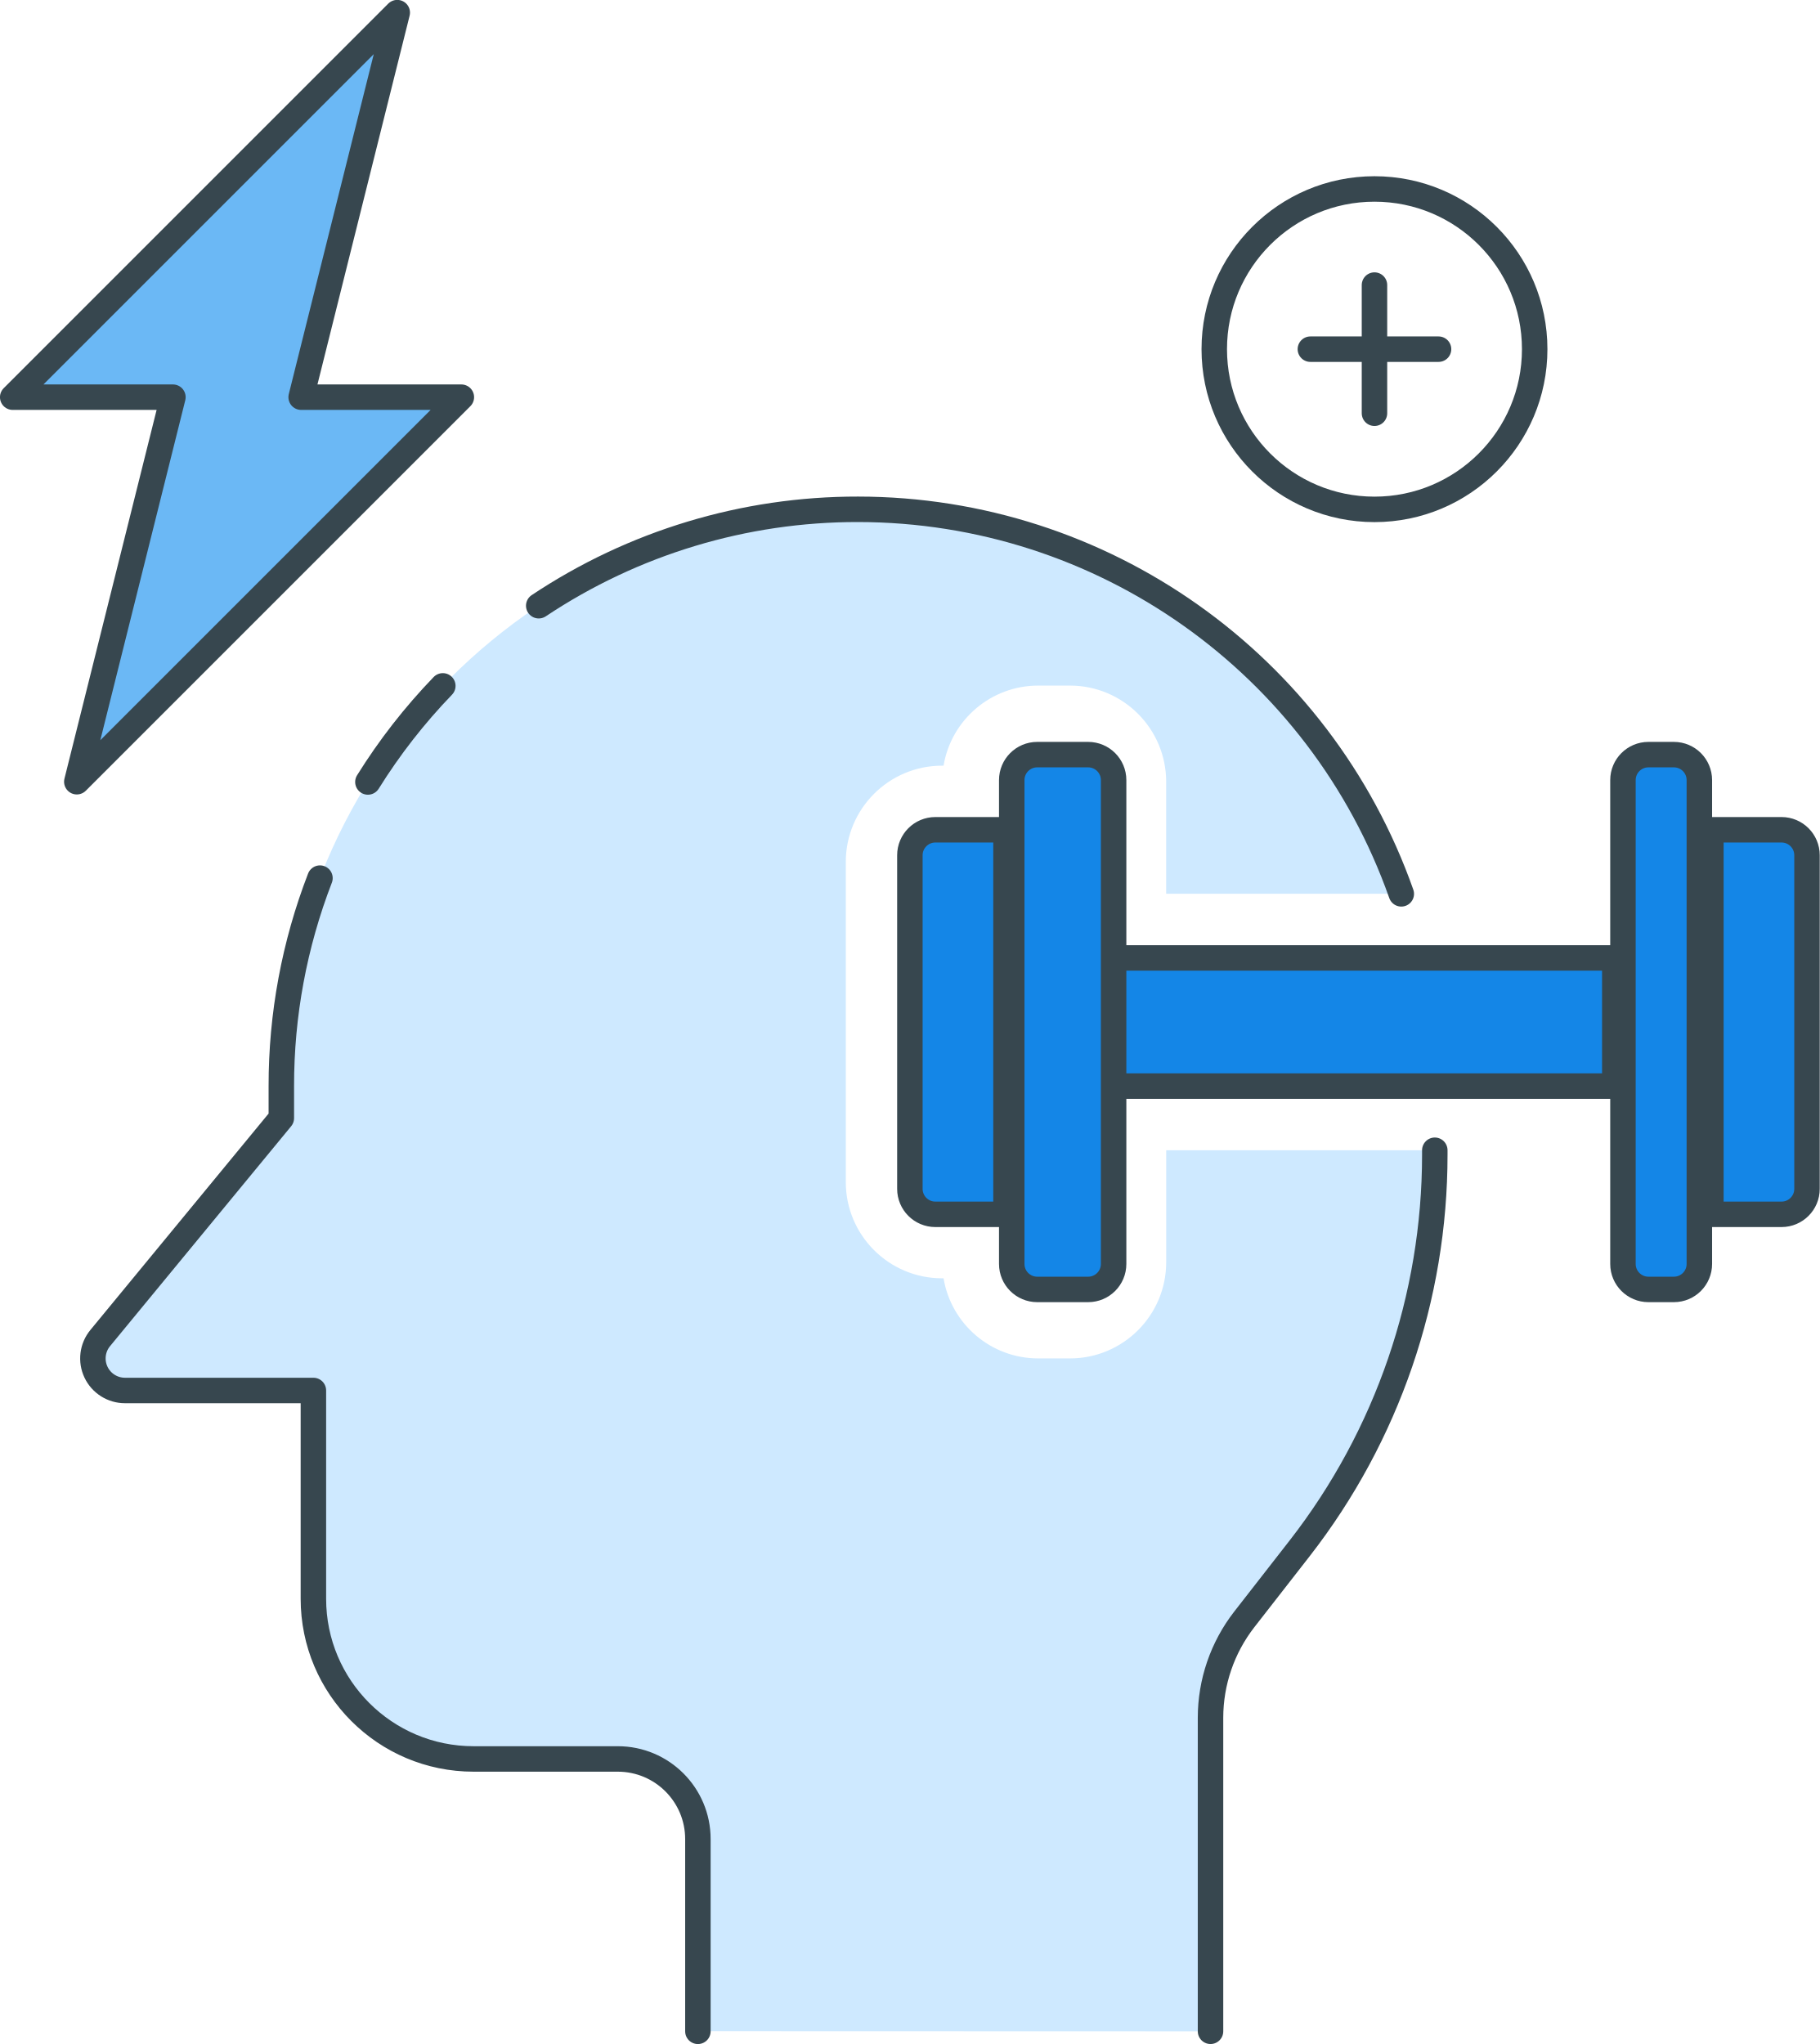
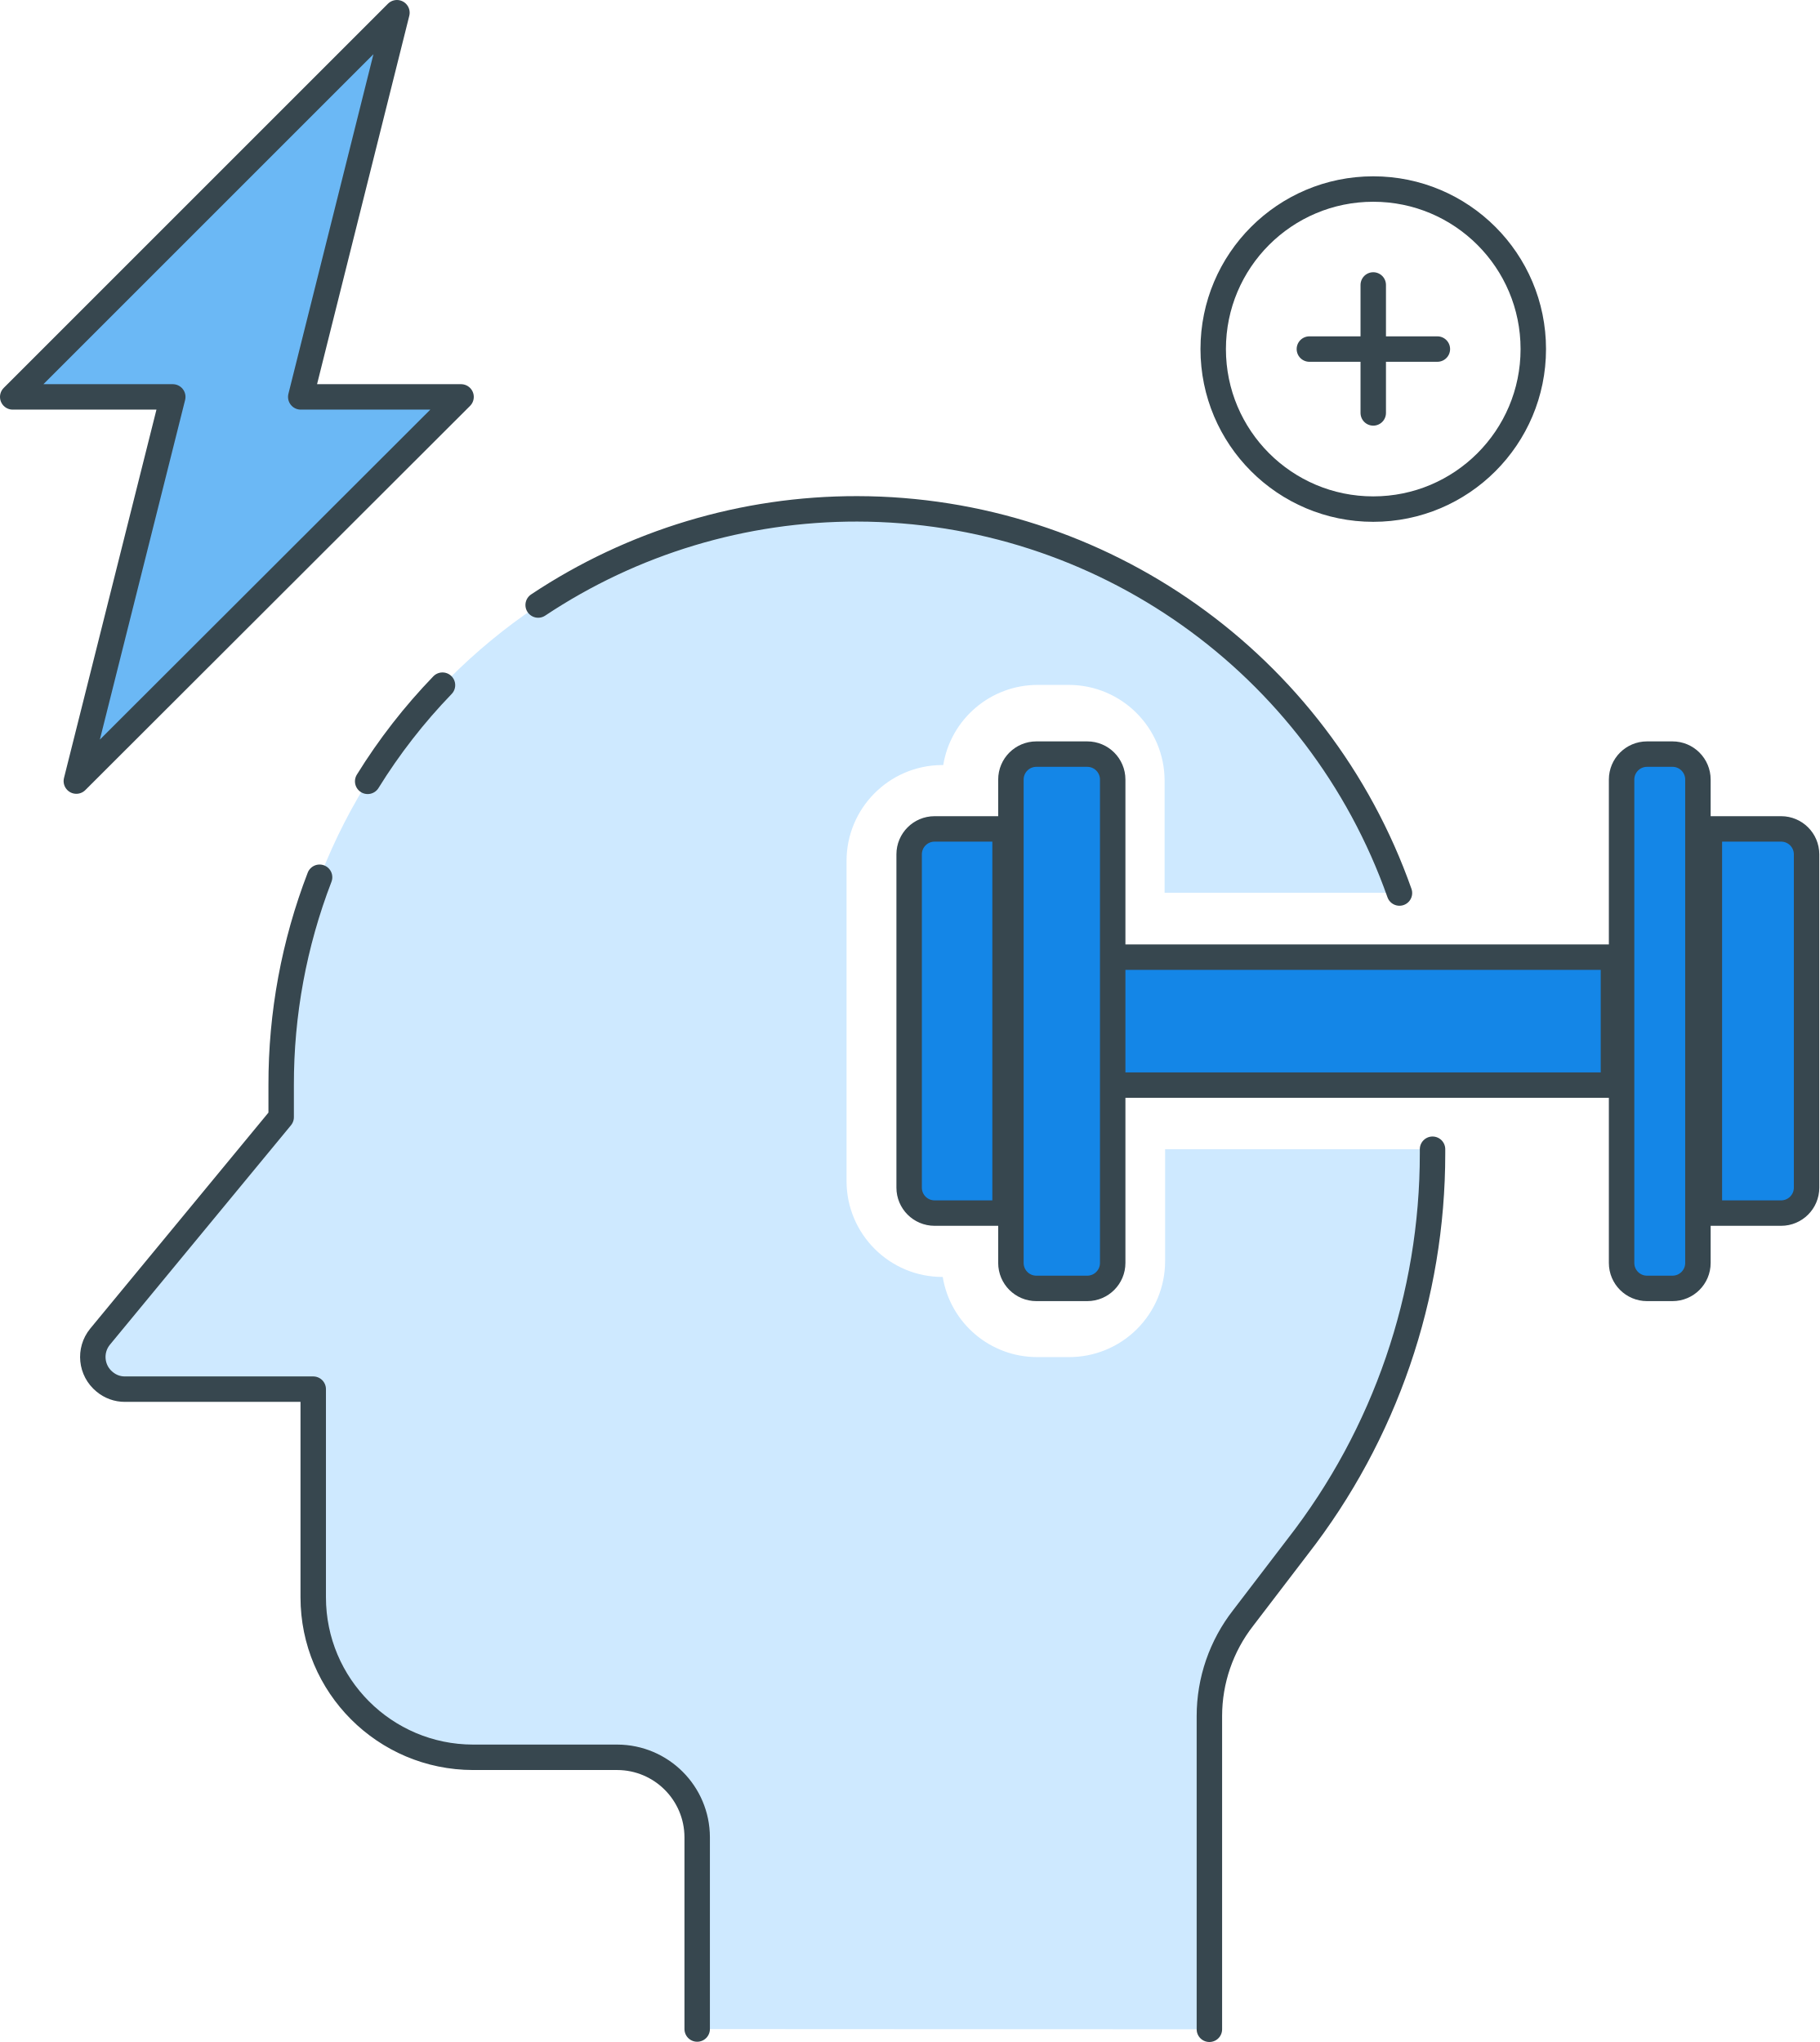
- <svg xmlns="http://www.w3.org/2000/svg" width="71.456" height="80.262" viewBox="0 0 71.456 80.262">
-   <defs>
-     <style>.a{fill:#1486e7;}.a,.c,.d{stroke:#37474f;stroke-linecap:round;stroke-linejoin:round;}.b{fill:#cee9ff;}.c{fill:none;}.d{fill:#6bb8f5;}</style>
-   </defs>
-   <g transform="translate(-565.405 -2244.885)">
-     <rect class="a" width="20.13" height="5.033" transform="translate(608.682 2282.5)" />
-     <rect class="a" width="3" height="21" rx="1" transform="translate(629.133 2274.517)" />
-     <path class="a" d="M0,0H2.774a1,1,0,0,1,1,1V14.1a1,1,0,0,1-1,1H0a0,0,0,0,1,0,0V0A0,0,0,0,1,0,0Z" transform="translate(632.586 2277.468)" />
-     <path class="a" d="M1,0H3.774a0,0,0,0,1,0,0V15.1a0,0,0,0,1,0,0H1a1,1,0,0,1-1-1V1A1,1,0,0,1,1,0Z" transform="translate(601.133 2277.468)" />
-     <rect class="a" width="4" height="21" rx="1" transform="translate(605.133 2274.517)" />
-     <path class="b" d="M612.293,2320.647v-12.31a6.3,6.3,0,0,1,1.325-3.863l2.182-2.8a25.159,25.159,0,0,0,5.3-15.449v-.174H610.553v4.4a3.779,3.779,0,0,1-3.774,3.774H605.52a3.77,3.77,0,0,1-3.71-3.146h-.064a3.779,3.779,0,0,1-3.774-3.774v-12.581a3.779,3.779,0,0,1,3.774-3.774h.064a3.77,3.77,0,0,1,3.71-3.145h1.258a3.779,3.779,0,0,1,3.774,3.774v4.4h9.231a22.637,22.637,0,0,0-21.33-15.1h0a22.647,22.647,0,0,0-22.646,22.646v1.258l-7.112,8.636a1.258,1.258,0,0,0,.971,2.058h7.4v8.178a6.29,6.29,0,0,0,6.291,6.291h5.662a3.145,3.145,0,0,1,3.145,3.146v7.549" transform="translate(0.645 4.001)" />
-     <path class="c" d="M577.324,2272.394a22.593,22.593,0,0,0-1.517,8.167v1.258l-7.112,8.636a1.258,1.258,0,0,0,.971,2.058h7.4v8.178a6.29,6.29,0,0,0,6.291,6.291h5.662a3.145,3.145,0,0,1,3.145,3.146v7.549" transform="translate(0.645 6.972)" />
-     <path class="c" d="M579.932,2266.394a22.764,22.764,0,0,0-2.942,3.774" transform="translate(2.861 5.423)" />
-     <path class="c" d="M616.191,2275.983a22.637,22.637,0,0,0-21.33-15.1h0a22.542,22.542,0,0,0-12.54,3.786" transform="translate(4.238 4.001)" />
-     <path class="c" d="M603.288,2315.484v-12.31a6.3,6.3,0,0,1,1.325-3.863l2.182-2.8a25.159,25.159,0,0,0,5.3-15.449v-.174" transform="translate(9.65 9.164)" />
-     <path class="d" d="M568.421,2275.581l3.774-15.1h-6.291l15.1-15.1-3.774,15.1h6.291Z" transform="translate(0)" />
-     <circle class="c" cx="6.291" cy="6.291" r="6.291" transform="translate(613.085 2252.305)" />
-     <line class="c" y1="5.033" transform="translate(619.376 2256.079)" />
-     <line class="c" x2="5.033" transform="translate(616.859 2258.596)" />
-   </g>
+ <svg xmlns="http://www.w3.org/2000/svg" width="71.5" height="80.26" viewBox="0 0 71.5 80.26">
+   <rect x="43.28" y="37.62" width="20.13" height="5.03" fill="#1486e7" stroke="#37474f" stroke-linecap="round" stroke-linejoin="round" />
+   <rect x="63.73" y="29.64" width="3" height="21" rx="1" fill="#1486e7" stroke="#37474f" stroke-linecap="round" stroke-linejoin="round" />
+   <path d="M67.18,32.58H70a1,1,0,0,1,1,1v13.1a1,1,0,0,1-1,1H67.18Z" fill="#1486e7" stroke="#37474f" stroke-linecap="round" stroke-linejoin="round" />
+   <path d="M36.73,32.58H39.5v15.1H36.73a1,1,0,0,1-1-1V33.58A1,1,0,0,1,36.73,32.58Z" fill="#1486e7" stroke="#37474f" stroke-linecap="round" stroke-linejoin="round" />
+   <rect x="39.73" y="29.64" width="4" height="21" rx="1" fill="#1486e7" stroke="#37474f" stroke-linecap="round" stroke-linejoin="round" />
+   <path d="M47.53,79.76V67.45a6.27,6.27,0,0,1,1.33-3.86L51,60.79a25.14,25.14,0,0,0,5.3-15.45v-.17H45.79v4.4A3.77,3.77,0,0,1,42,53.34H40.76a3.76,3.76,0,0,1-3.71-3.15h0a3.77,3.77,0,0,1-3.78-3.76h0V33.84A3.77,3.77,0,0,1,37,30.07h.07a3.76,3.76,0,0,1,3.71-3.15H42a3.77,3.77,0,0,1,3.77,3.77h0v4.4H55A22.63,22.63,0,0,0,33.69,20h0A22.66,22.66,0,0,0,11.05,42.64V43.9L3.93,52.53a1.26,1.26,0,0,0,1,2.06h7.4v8.18a6.29,6.29,0,0,0,6.29,6.29h5.66a3.15,3.15,0,0,1,3.14,3.14h0v7.55" fill="#cee9ff" />
+   <path d="M12.56,34.48a22.62,22.62,0,0,0-1.51,8.17v1.26L3.93,52.54a1.26,1.26,0,0,0,.18,1.77,1.23,1.23,0,0,0,.8.29h7.4v8.18a6.29,6.29,0,0,0,6.28,6.29h5.67a3.15,3.15,0,0,1,3.14,3.14h0v7.54" fill="none" stroke="#37474f" stroke-linecap="round" stroke-linejoin="round" />
+   <path d="M17.39,26.93a22.41,22.41,0,0,0-2.94,3.78" fill="none" stroke="#37474f" stroke-linecap="round" stroke-linejoin="round" />
+   <path d="M55,35.1A22.64,22.64,0,0,0,33.69,20h0a22.56,22.56,0,0,0-12.54,3.78" fill="none" stroke="#37474f" stroke-linecap="round" stroke-linejoin="round" />
+   <path d="M47.53,79.76V67.45a6.27,6.27,0,0,1,1.33-3.86L51,60.79a25.14,25.14,0,0,0,5.3-15.45v-.17" fill="none" stroke="#37474f" stroke-linecap="round" stroke-linejoin="round" />
+   <path d="M3,30.7,6.79,15.6H.5L15.6.5,11.82,15.6h6.3Z" fill="#6bb8f5" stroke="#37474f" stroke-linecap="round" stroke-linejoin="round" />
+   <circle cx="53.97" cy="13.72" r="6.29" fill="none" stroke="#37474f" stroke-linecap="round" stroke-linejoin="round" />
+   <line x1="53.97" y1="16.23" x2="53.97" y2="11.2" fill="none" stroke="#37474f" stroke-linecap="round" stroke-linejoin="round" />
+   <line x1="51.46" y1="13.72" x2="56.49" y2="13.72" fill="none" stroke="#37474f" stroke-linecap="round" stroke-linejoin="round" />
</svg>
